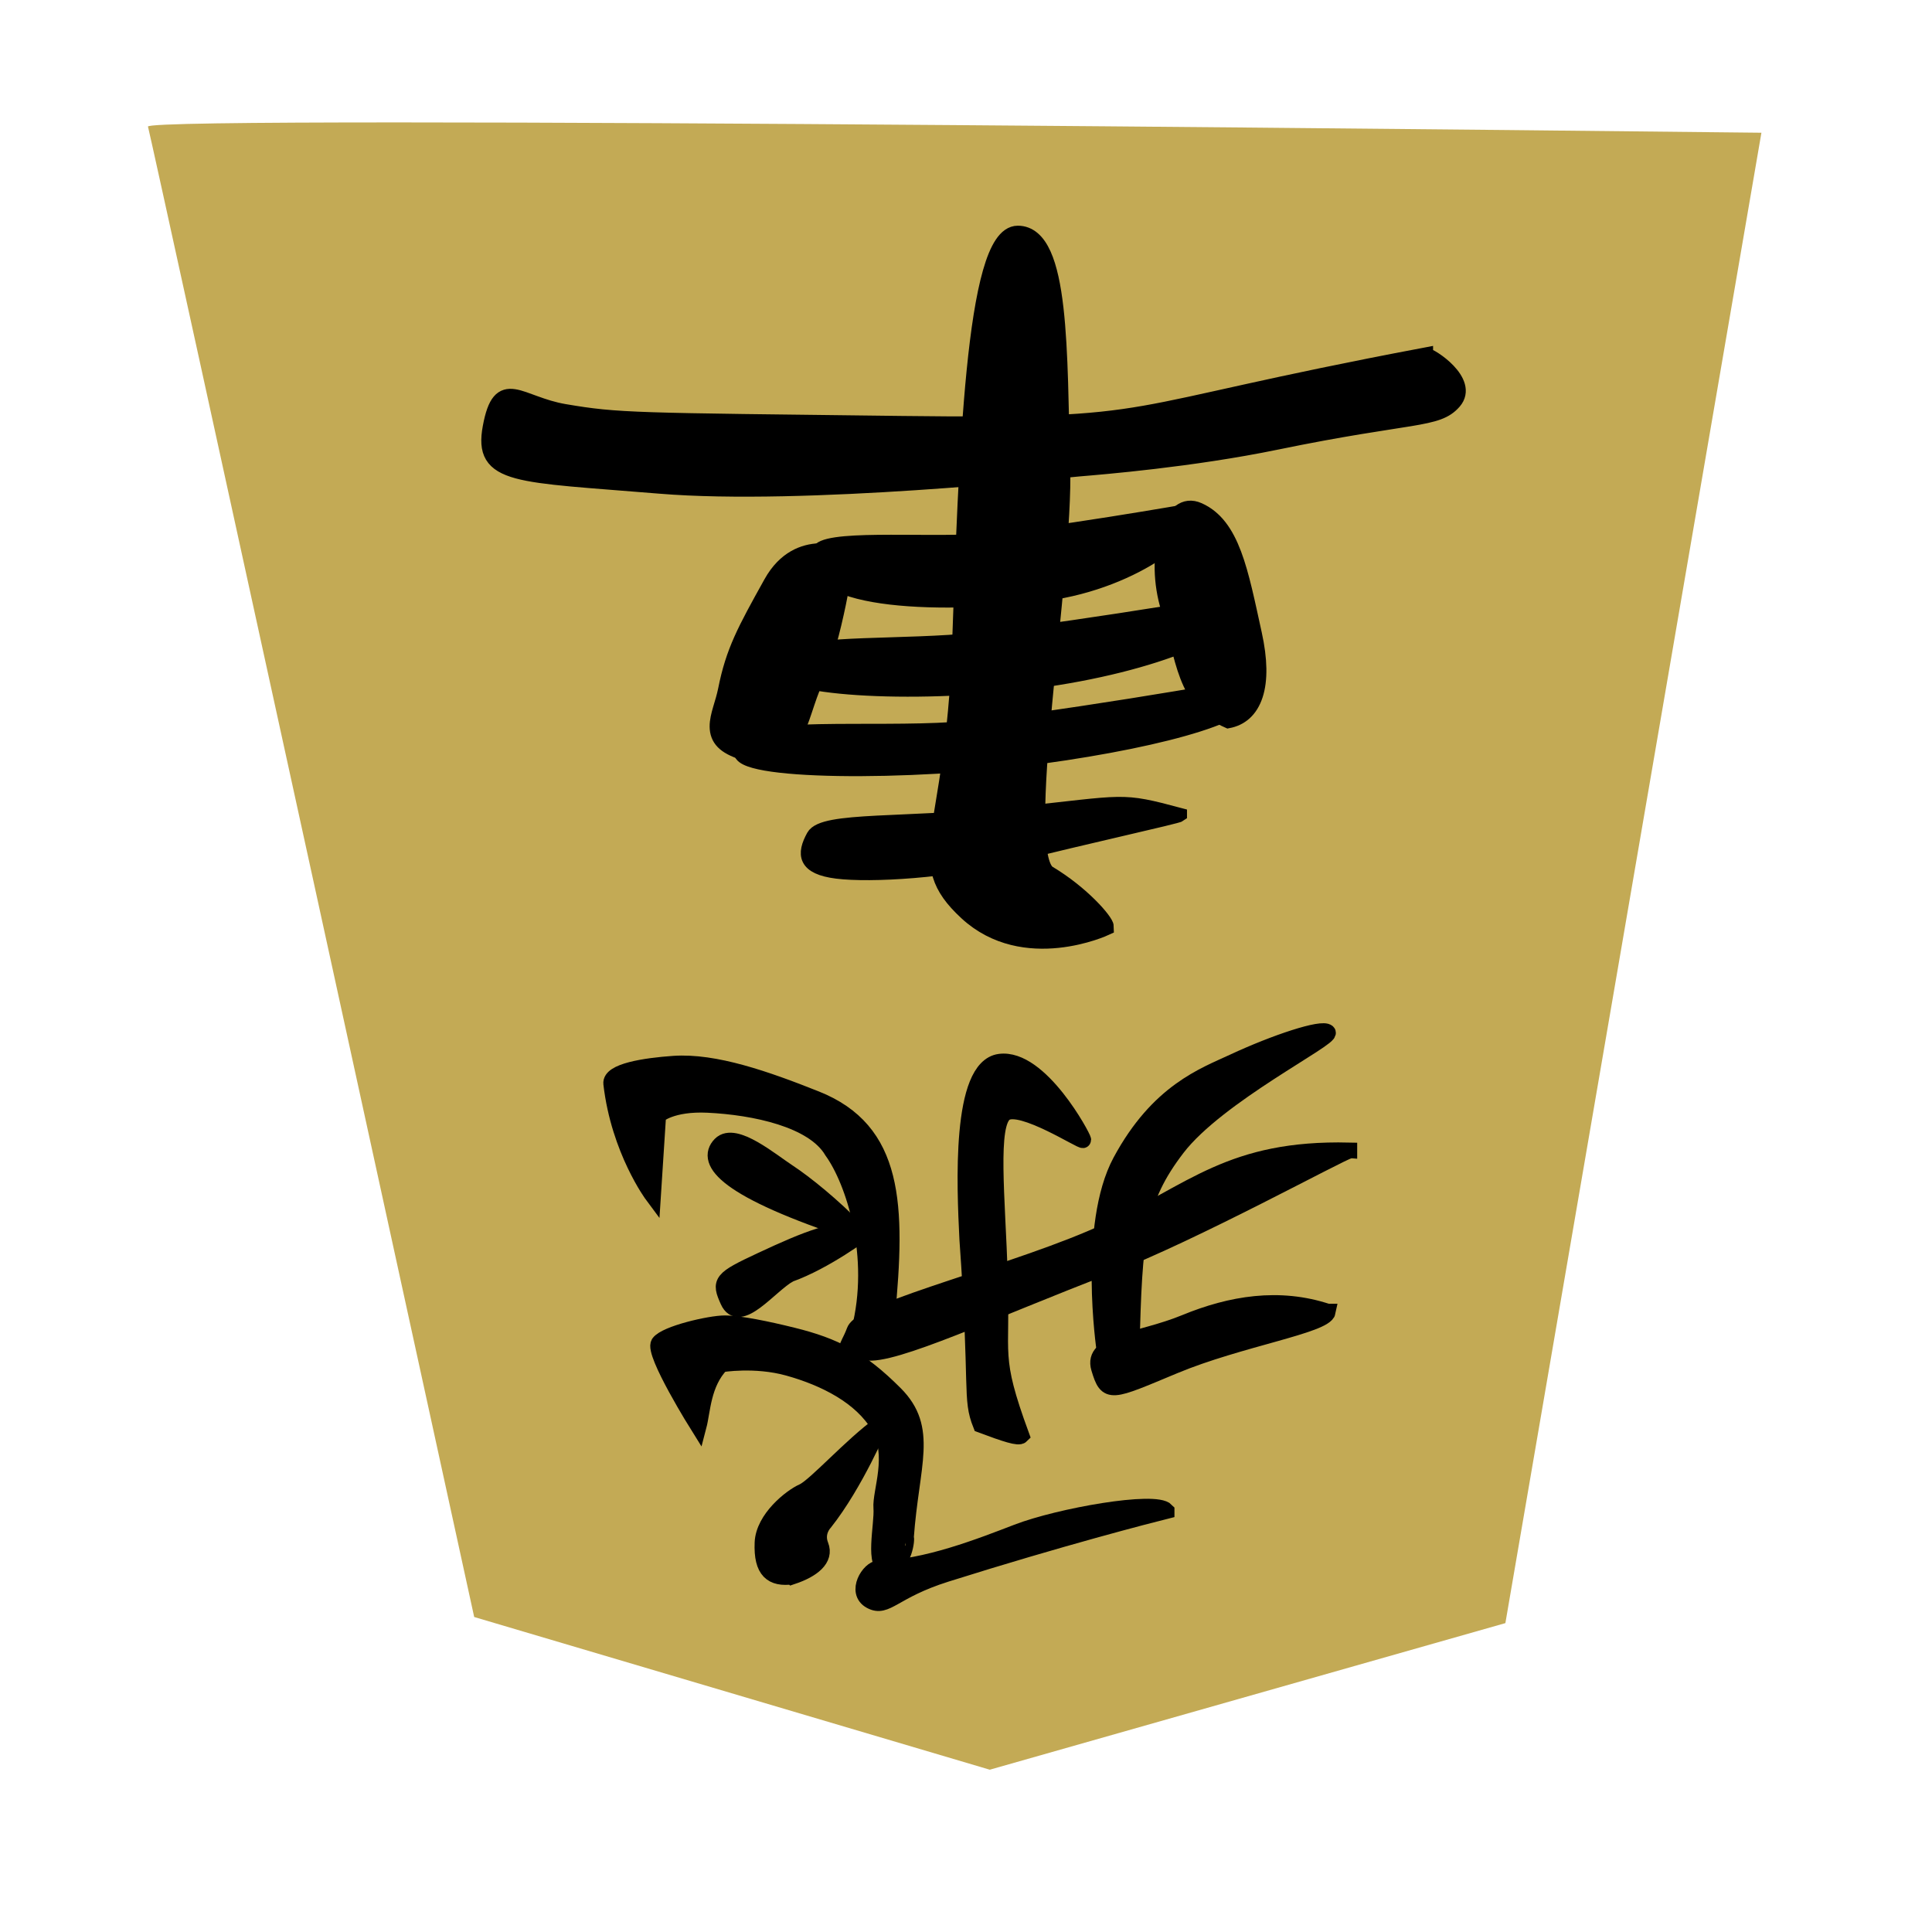
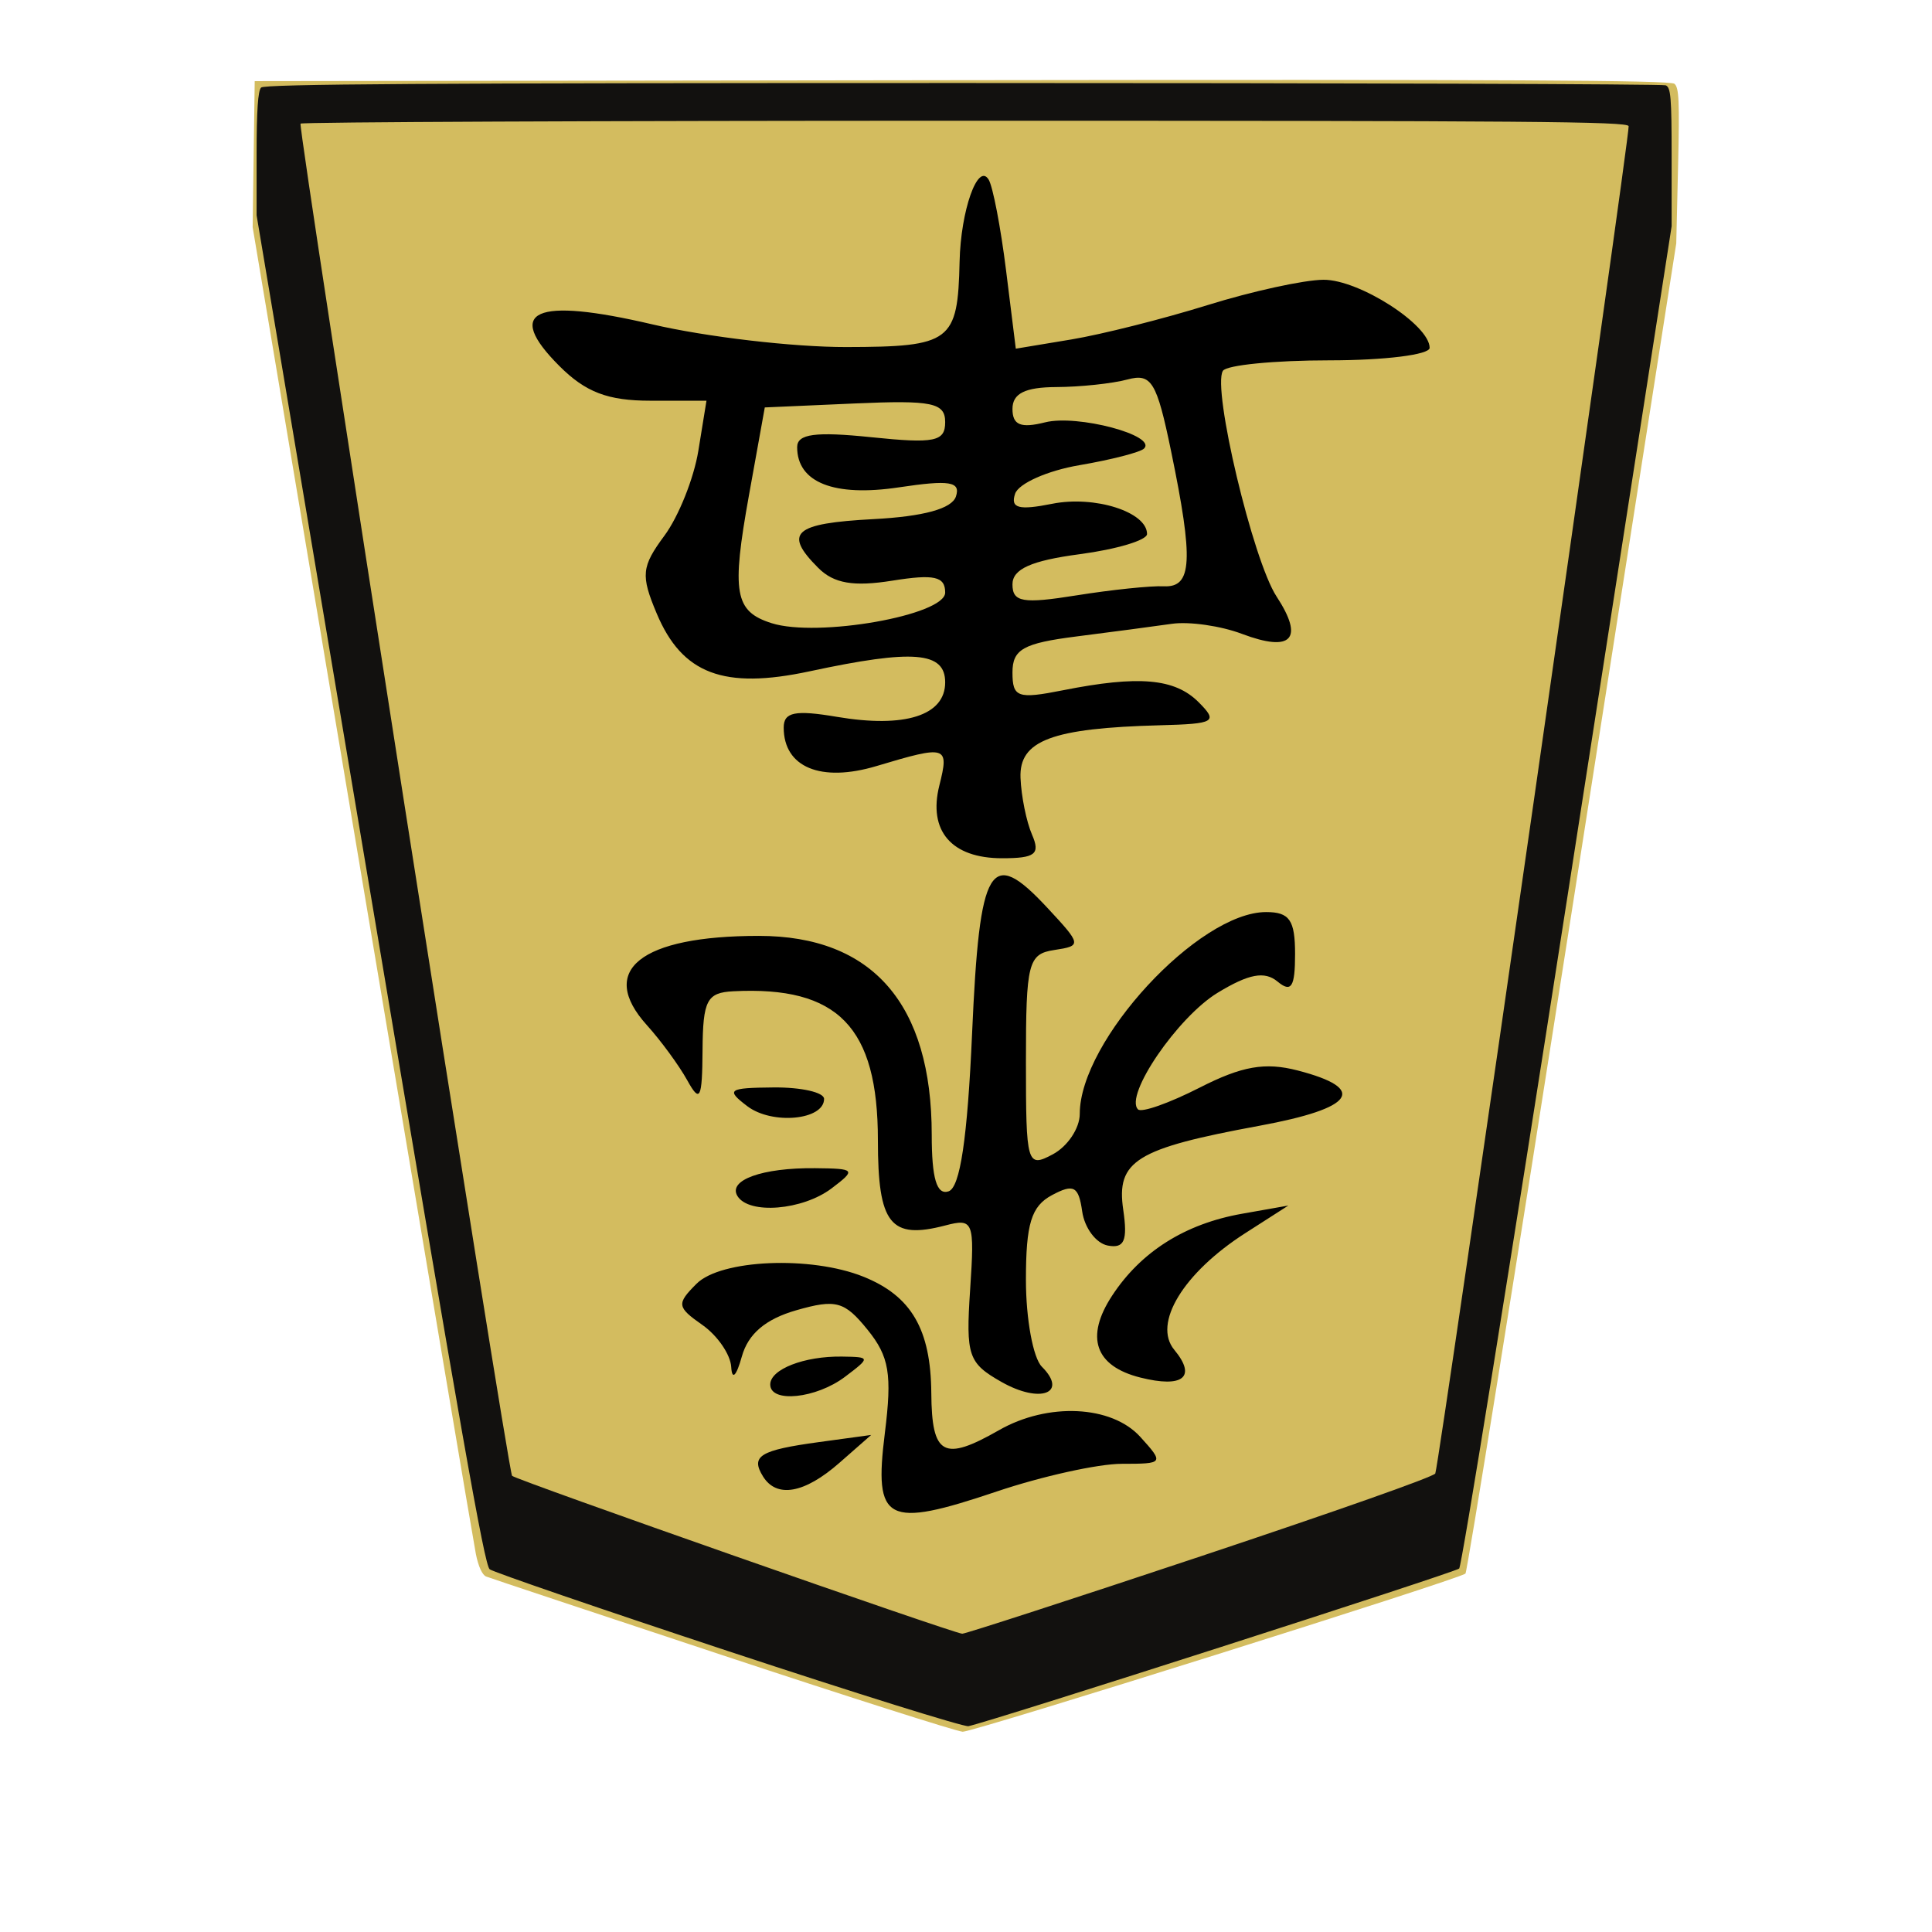
- <svg xmlns="http://www.w3.org/2000/svg" version="1.1" width="128" height="128" id="svg2">
-   <defs id="defs4" />
-   <g id="layer1" transform="matrix(-1,0,0,-1,126.5034,125.3586)">
-     <g id="g10964">
-       <path d="m 9.805,116.565 c 0,0 107.126,1.214 106.894,0.405 C 116.466,116.16 95.087,18.228 95.087,18.228 L 60.928,8.111 26.768,17.823 9.805,116.565 z" id="path2800" style="fill:#c3aa55;fill-opacity:1;fill-rule:evenodd;stroke:none" />
-       <path d="m 32.079,101.813 c 21.228,-4.007 16.811,-4.747 34.663,-4.533 17.851,0.214 18.77,0.181 22.359,0.79 3.038,0.515 4.254,2.459 4.901,-1.014 0.617,-3.311 -1.662,-3.093 -11.198,-3.884 -9.536,-0.791 -26.367,1.022 -27.814,1.144 -1.447,0.122 -7.414,0.605 -13.042,1.763 -9.048,1.862 -10.649,1.4 -11.76,2.682 -1.128,1.301 1.53,3.04 1.891,3.051 z" id="path1372" style="fill:#000000;fill-opacity:1;fill-rule:evenodd;stroke:#000000;stroke-width:1.041px;stroke-linecap:butt;stroke-linejoin:miter;stroke-opacity:1" />
-       <path d="m 53.284,63.946 c 0,0 5.343,-2.494 9.128,0.997 3.785,3.491 0.891,4.987 0.445,17.455 -0.445,12.468 -0.891,27.429 -3.785,27.429 -2.894,0 -2.672,-7.979 -2.894,-15.294 -0.223,-7.314 3.117,-25.766 0.891,-27.096 -2.226,-1.33 -3.785,-3.158 -3.785,-3.491 z" id="path2100" style="fill:#000000;fill-opacity:1;fill-rule:evenodd;stroke:#000000;stroke-width:1.157px;stroke-linecap:butt;stroke-linejoin:miter;stroke-opacity:1" />
-       <g transform="matrix(0.901386,0.03688791,-0.04212903,1.15275,9.903787,-13.48342)" id="g1333">
-         <path d="m 42.717,77.813 c -1.928,0.347 -2.607,1.956 -1.669,4.795 1.195,3.619 1.882,6.117 4.36,6.898 2.26,0.712 3.24,-2.627 1.965,-5.467 -1.275,-2.84 -1.335,-5.215 -4.656,-6.226 z" id="path2828" style="fill:#000000;fill-opacity:1;fill-rule:evenodd;stroke:#000000;stroke-width:1.187px;stroke-linecap:butt;stroke-linejoin:miter;stroke-opacity:1" />
-         <path d="m 78.254,74.779 c -4.256,-0.803 -3.967,1.995 -5.229,4.322 -1.262,2.327 -1.913,7.051 -1.913,7.051 0,0 3.702,1.13 5.573,-1.748 1.819,-2.797 2.58,-3.99 3.034,-6.191 0.336,-1.627 1.527,-2.797 -1.466,-3.434 z" id="path3556" style="fill:#000000;fill-opacity:1;fill-rule:evenodd;stroke:#000000;stroke-width:1.041px;stroke-linecap:butt;stroke-linejoin:miter;stroke-opacity:1" />
-         <path d="m 41.441,79.572 c -1.262,-1.164 5.409,-2.992 14.965,-4.322 9.556,-1.33 22.561,-1.662 22.02,-0.332 -0.541,1.33 -9.58,0.997 -15.53,1.496 -5.95,0.499 -21.456,3.158 -21.456,3.158 z" id="path4284" style="fill:#000000;fill-opacity:1;fill-rule:evenodd;stroke:#000000;stroke-width:1.041px;stroke-linecap:butt;stroke-linejoin:miter;stroke-opacity:1" />
-         <path d="m 42.834,84.371 c -1.21,-1.081 5.068,-3.603 14.229,-4.839 9.161,-1.236 19.118,-0.957 18.599,0.279 -0.519,1.236 -6.555,1.162 -12.259,1.625 -5.704,0.463 -20.57,2.935 -20.57,2.935 z" id="path5012" style="fill:#000000;fill-opacity:1;fill-rule:evenodd;stroke:#000000;stroke-width:0.983px;stroke-linecap:butt;stroke-linejoin:miter;stroke-opacity:1" />
-         <path d="m 45.843,89.694 c -0.914,-0.836 3.68,-4.266 10.597,-5.222 6.917,-0.956 17.802,-1.195 16.94,1.877 -0.279,0.995 -7.7,0.717 -12.007,1.075 -4.307,0.358 -15.53,2.27 -15.53,2.27 z" id="path5014" style="fill:#000000;fill-opacity:1;fill-rule:evenodd;stroke:#000000;stroke-width:0.751px;stroke-linecap:butt;stroke-linejoin:miter;stroke-opacity:1" />
+ <svg xmlns="http://www.w3.org/2000/svg" id="svg3585" version="1.1" width="512" height="512">
+   <defs id="defs3589" />
+   <g id="g3595">
+     <g id="g3501">
+       <path id="path3599" d="m 191.5,438.66 c -33.55,-11.108 -61.75,-20.497 -62.666,-20.864 -1.034,-0.415 -2.068,-2.685 -2.726,-5.982 -0.583,-2.923 -14.131,-83.23 -30.106,-178.46 L 66.956,60.207 67.228,40.853 67.5,21.5 254.894,21.247 c 145.131,-0.196 187.722,0.019 188.848,0.954 1.215,1.008 1.374,4.579 0.968,21.753 L 444.225,64.5 416.724,240.338 c -15.125,96.711 -27.888,176.217 -28.362,176.68 -1.45,1.415 -130.433,41.987 -133.238,41.91 -1.443,-0.04 -30.074,-9.16 -63.624,-20.268 z" style="fill:#d3bc5f" />
+       <g transform="matrix(-1.013074,0,0,-1.013074,983.1699,499.2008)" id="g3447">
+         <path style="fill:#000000" d="m 711.868,445.788 c -1.109,-1.808 -3.162,-12.501 -4.563,-23.764 l -2.547,-20.477 -14.526,2.412 c -7.989,1.327 -24.03,5.373 -35.647,8.991 -11.617,3.618 -25.264,6.599 -30.327,6.624 -9.306,0.046 -27.756,-11.794 -27.756,-17.811 0,-1.796 11.787,-3.265 26.194,-3.265 14.407,0 26.959,-1.237 27.893,-2.75 2.844,-4.602 -7.856,-49.586 -14.04,-59.025 -7.29,-11.126 -3.985,-14.698 9.05,-9.778 5.558,2.098 13.814,3.281 18.347,2.629 4.533,-0.652 15.766,-2.141 24.962,-3.309 13.878,-1.762 16.721,-3.362 16.721,-9.409 0,-6.537 -1.355,-7.016 -13.201,-4.666 -19.851,3.939 -29.258,3.114 -35.484,-3.111 -5.156,-5.156 -4.312,-5.662 10.088,-6.044 28.305,-0.75 36.878,-3.98 36.494,-13.747 -0.188,-4.795 -1.546,-11.49 -3.017,-14.878 -2.209,-5.088 -0.846,-6.16 7.832,-6.16 13.233,0 19.4,7.146 16.419,19.025 -2.614,10.414 -1.982,10.61 16.431,5.093 14.559,-4.362 24.282,-0.332 24.282,10.065 0,4.059 -2.97,4.657 -13.932,2.805 -17.775,-3.003 -28.31,0.351 -28.31,9.013 0,8.045 8.295,8.725 35.437,2.904 22.5,-4.825 33.366,-0.718 40.03,15.131 4.208,10.007 3.987,12.218 -2.028,20.355 -3.712,5.021 -7.705,15.016 -8.872,22.213 l -2.123,13.084 14.701,0 c 11.105,0 16.921,2.219 23.774,9.073 14.535,14.535 6.551,18.115 -24.305,10.899 -14.064,-3.289 -36.886,-5.96 -50.716,-5.936 -27.441,0.049 -29.201,1.374 -29.666,22.334 -0.297,13.379 -4.782,26.065 -7.594,21.48 z m -17.68,-54.282 c 8.146,-0.035 11.441,-1.679 11.441,-5.71 0,-4.238 -2.151,-5.122 -8.556,-3.514 -8.423,2.114 -29.297,-3.426 -25.86,-6.864 0.969,-0.969 8.589,-2.928 16.933,-4.352 8.344,-1.424 15.903,-4.788 16.799,-7.474 1.259,-3.778 -0.937,-4.371 -9.692,-2.62 -11.134,2.227 -24.825,-2.134 -24.825,-7.906 0,-1.619 7.92,-3.994 17.601,-5.278 12.705,-1.685 17.601,-3.881 17.601,-7.894 0,-4.66 -2.703,-5.126 -16.721,-2.882 -9.197,1.472 -19.493,2.542 -22.881,2.379 -7.425,-0.359 -7.804,6.723 -1.891,35.35 3.759,18.2 5.125,20.438 11.441,18.741 3.945,-1.06 12.32,-1.948 18.613,-1.975 z m 80.355,-28.198 c 4.629,-25.67 3.78,-30.493 -5.911,-33.569 -12.021,-3.815 -45.401,2.075 -45.401,8.011 0,4.224 2.858,4.868 13.828,3.113 10.143,-1.622 15.303,-0.737 19.361,3.322 9.213,9.213 6.437,11.671 -14.43,12.775 -13.126,0.694 -20.514,2.723 -21.57,5.923 -1.289,3.903 1.662,4.377 14.903,2.392 16.993,-2.548 26.631,1.259 26.631,10.519 0,3.465 -4.761,4.104 -19.361,2.597 -16.601,-1.713 -19.361,-1.152 -19.361,3.935 0,5.078 3.402,5.784 23.594,4.893 l 23.594,-1.041 z M 696.531,255.317 c -9.009,-9.683 -9.058,-9.977 -1.839,-11.072 6.827,-1.035 7.416,-3.354 7.416,-29.166 0,-26.95 -0.274,-27.894 -7.04,-24.273 -3.872,2.072 -7.04,6.827 -7.04,10.565 0,19.151 -31.066,52.799 -48.748,52.799 -6.137,0 -7.576,-2.088 -7.576,-10.992 0,-8.633 0.984,-10.175 4.587,-7.185 3.376,2.802 7.511,2.028 15.67,-2.934 10.467,-6.366 24.464,-26.868 20.826,-30.506 -0.923,-0.923 -8.185,1.641 -16.138,5.698 -11.052,5.638 -17.091,6.695 -25.623,4.484 -18.449,-4.781 -14.931,-9.871 9.996,-14.464 32.311,-5.954 37.512,-9.166 35.628,-22.005 -1.183,-8.06 -0.275,-10.154 4.047,-9.332 3.065,0.583 6.078,4.606 6.696,8.939 0.942,6.603 2.224,7.289 7.921,4.24 5.394,-2.887 6.796,-7.462 6.796,-22.171 0,-10.193 -1.875,-20.408 -4.166,-22.699 -6.941,-6.941 0.407,-9.737 10.526,-4.006 8.743,4.952 9.384,6.833 8.233,24.175 -1.188,17.898 -0.875,18.707 6.5,16.778 14.381,-3.761 17.63,0.351 17.63,22.314 0,29.62 10.426,40.351 37.842,38.947 6.89,-0.353 7.934,-2.352 8.027,-15.366 0.092,-12.855 0.655,-13.97 4.001,-7.92 2.142,3.872 6.891,10.358 10.553,14.414 12.965,14.356 1.681,23.361 -29.272,23.361 -29.746,0 -45.233,-17.816 -45.233,-52.036 0,-11.428 -1.305,-15.815 -4.4,-14.791 -3.031,1.003 -4.948,13.878 -6.16,41.373 -1.954,44.309 -4.703,48.901 -19.658,32.829 z m 58.38,-50.02 c 0,-5.547 13.579,-6.839 20.078,-1.91 5.7,4.323 5.021,4.807 -6.877,4.908 -7.261,0.062 -13.201,-1.287 -13.201,-2.998 z m -1.967,-23.404 c 7.593,-5.743 21.608,-6.891 24.621,-2.017 2.58,4.175 -6.493,7.436 -20.301,7.297 -10.568,-0.106 -10.795,-0.383 -4.32,-5.28 z M 644.713,170.189 c 16.218,-10.393 24.292,-23.655 18.587,-30.529 -5.909,-7.12 -2.311,-10.063 8.873,-7.256 11.88,2.982 14.499,10.571 7.392,21.417 -7.547,11.519 -19.079,18.794 -33.964,21.429 l -12.137,2.148 z m 99.957,-11.383 c -12.582,-5.031 -17.683,-13.763 -17.809,-30.485 -0.122,-16.301 -3.194,-17.98 -17.713,-9.681 -12.799,7.317 -29.466,6.523 -36.962,-1.76 -6.245,-6.901 -6.149,-7.04 4.846,-7.04 6.17,0 20.884,-3.256 32.698,-7.236 28.965,-9.757 32.2,-8.072 29.286,15.253 -1.928,15.43 -1.155,20.045 4.529,27.066 6.036,7.454 8.261,8.06 18.653,5.08 8.024,-2.301 12.576,-6.17 14.226,-12.092 1.439,-5.166 2.569,-6.283 2.777,-2.747 0.193,3.278 3.598,8.235 7.566,11.015 6.653,4.66 6.771,5.498 1.509,10.76 -6.361,6.361 -29.854,7.368 -43.607,1.869 z M 749.424,132.61 c 7.546,-5.708 19.568,-6.952 19.568,-2.025 0,3.99 -8.891,7.45 -18.769,7.305 -7.469,-0.11 -7.486,-0.223 -0.799,-5.28 z m 1.477,-22.516 c 9.145,-8.026 16.426,-9.315 19.996,-3.539 3.295,5.331 0.798,6.857 -14.669,8.97 l -13.637,1.863 z" id="path3445" />
      </g>
-       <path d="m 48.32,71.373 c 4.029,1.076 3.475,0.848 10.837,0.074 7.362,-0.773 12.804,-0.287 13.463,-1.481 0.659,-1.194 0.612,-2.093 -1.569,-2.365 -2.181,-0.272 -7.402,0.003 -11.856,1.138 -4.454,1.136 -10.702,2.495 -10.875,2.633 z" id="path5016" style="fill:#000000;fill-opacity:1;fill-rule:evenodd;stroke:#000000;stroke-width:0.916px;stroke-linecap:butt;stroke-linejoin:miter;stroke-opacity:1" />
-       <g transform="matrix(1.070988,0,0,1.071093,-4.35961,-2.330676)" id="g10952">
-         <path d="m 59.013,30.421 c 1.829,4.987 1.164,4.821 1.33,9.808 0.166,4.987 0.665,9.475 -0.332,10.14 -0.997,0.665 -4.821,-1.829 -4.821,-1.662 0,0.166 2.66,5.153 5.153,4.821 2.494,-0.332 2.161,-7.647 1.995,-10.971 C 61.673,33.247 62.171,32.748 61.506,31.086 59.958,30.509 59.179,30.255 59.013,30.421 z" id="path1481" style="fill:#000000;fill-opacity:1;fill-rule:evenodd;stroke:#000000;stroke-width:1px;stroke-linecap:butt;stroke-linejoin:miter;stroke-opacity:1" />
-         <path d="m 38.732,48.042 c 7.314,0.166 9.642,-2.494 14.961,-4.987 5.319,-2.494 15.127,-4.821 15.626,-6.151 0.499,-1.33 0.873,-1.022 -0.665,-1.33 -1.662,-0.332 -7.979,2.66 -14.961,5.319 -5.282,2.012 -14.629,7.148 -14.961,7.148 z" id="path2214" style="fill:#000000;fill-opacity:1;fill-rule:evenodd;stroke:#000000;stroke-width:1px;stroke-linecap:butt;stroke-linejoin:miter;stroke-opacity:1" />
-         <path d="m 40.062,38.068 c 2.992,0.997 5.984,0.499 8.81,-0.665 2.826,-1.164 5.818,-1.164 5.319,-2.826 -0.499,-1.662 -0.665,-1.496 -4.655,0.166 -3.99,1.662 -9.309,2.494 -9.475,3.325 z" id="path3668" style="fill:#000000;fill-opacity:1;fill-rule:evenodd;stroke:#000000;stroke-width:1px;stroke-linecap:butt;stroke-linejoin:miter;stroke-opacity:1" />
-         <path d="m 52.197,35.74 c -0.166,6.982 -0.358,9.248 -2.826,12.468 -2.504,3.266 -9.642,6.816 -9.309,7.148 0.332,0.332 3.252,-0.633 5.818,-1.829 1.816,-0.846 4.655,-1.829 6.982,-6.151 2.129,-3.955 0.997,-11.636 0.997,-11.636" id="path4396" style="fill:#000000;fill-opacity:1;fill-rule:evenodd;stroke:#000000;stroke-width:1px;stroke-linecap:butt;stroke-linejoin:miter;stroke-opacity:1" />
-         <path d="m 67.335,37.735 c -0.675,6.982 -0.52,11.547 4.384,13.498 3.078,1.225 6.252,2.343 8.794,2.167 1.805,-0.125 3.935,-0.466 3.848,-1.216 -0.48,-4.123 -2.553,-6.906 -2.553,-6.906 0,0 -0.32,4.953 -0.32,4.953 0,0 -0.82,0.767 -3.085,0.659 -2.886,-0.138 -6.545,-0.904 -7.697,-2.869 -1.346,-1.862 -2.864,-6.546 -1.682,-11.118 l -1.688,0.831 z" id="path5130" style="fill:#000000;fill-opacity:1;fill-rule:evenodd;stroke:#000000;stroke-width:1.008px;stroke-linecap:butt;stroke-linejoin:miter;stroke-opacity:1" />
-         <path d="m 66.161,24.104 c -0.332,4.571 -1.496,6.732 0.665,8.894 2.161,2.161 3.72,2.957 6.322,3.602 1.562,0.387 3.292,0.747 4.206,0.747 0.914,0 3.654,-0.632 4.069,-1.214 0.416,-0.582 -2.44,-5.144 -2.44,-5.144 -0.254,0.967 -0.256,2.635 -1.409,3.843 0,0 -2.078,0.355 -4.149,-0.221 -2.284,-0.635 -4.528,-1.782 -5.602,-3.607 -1.066,-1.812 -0.083,-4.073 -0.166,-5.07 -0.083,-0.997 0.582,-3.74 -0.416,-3.657 -0.997,0.083 -1.164,1.829 -1.081,1.829 z" id="path5860" style="fill:#000000;fill-opacity:1;fill-rule:evenodd;stroke:#000000;stroke-width:1px;stroke-linecap:butt;stroke-linejoin:miter;stroke-opacity:1" />
-         <path d="m 50.036,25.766 c 0.674,0.725 6.625,-0.33 9.226,-1.33 2.161,-0.831 5.735,-2.244 8.561,-2.244 0.588,0 1.501,-1.457 0.499,-1.995 -0.983,-0.527 -1.366,0.626 -4.655,1.662 -7.147,2.252 -12.634,3.657 -13.631,3.906 z" id="path6588" style="fill:#000000;fill-opacity:1;fill-rule:evenodd;stroke:#000000;stroke-width:1px;stroke-linecap:butt;stroke-linejoin:miter;stroke-opacity:1" />
-         <path d="m 73.176,21.71 c -1.247,0.416 -2.078,1.081 -1.745,1.912 0.332,0.831 -0.249,1.413 -0.249,1.413 -1.912,2.41 -3.441,6.051 -3.441,6.051 1.745,-1.247 4.023,-3.806 4.771,-4.139 0.748,-0.332 2.433,-1.67 2.494,-3.158 0.071,-1.752 -0.582,-2.244 -1.829,-2.078 z" id="path8042" style="fill:#000000;fill-opacity:1;fill-rule:evenodd;stroke:#000000;stroke-width:1px;stroke-linecap:butt;stroke-linejoin:miter;stroke-opacity:1" />
-         <path d="m 73.376,40.413 c -2.239,0.793 -4.699,2.655 -4.699,2.655 1.78,0.215 3.537,-0.49 6.407,-1.83 2.52,-1.176 2.569,-1.302 2.041,-2.484 -0.679,-1.519 -2.511,0.954 -3.749,1.658 z" id="path8770" style="fill:#000000;fill-opacity:1;fill-rule:evenodd;stroke:#000000;stroke-width:1.037px;stroke-linecap:butt;stroke-linejoin:miter;stroke-opacity:1" />
-         <path d="m 69.262,43.06 c 8.079,2.641 9.246,4.341 8.299,5.306 -0.811,0.827 -3.015,-1.02 -4.093,-1.727 -1.025,-0.673 -2.786,-2.092 -4.206,-3.578 z" id="path9498" style="fill:#000000;fill-opacity:1;fill-rule:evenodd;stroke:#000000;stroke-width:1.152px;stroke-linecap:butt;stroke-linejoin:miter;stroke-opacity:1" />
-       </g>
+       <path id="path3597" d="m 193,437.572 c -33.825,-11.179 -62.279,-20.944 -63.232,-21.699 -1.397,-1.108 -7.527,-35.88 -31.75,-180.098 L 68,57.05 68,40.725 C 68,29.361 68.365,24.035 69.2,23.2 70.125,22.275 112.782,22 255.118,22 c 101.595,0 185.43,0.273 186.3,0.607 C 442.781,23.13 443,25.755 443,41.58 l 0,18.366 -27.552,177.277 c -15.571,100.187 -28.073,177.791 -28.75,178.459 -1.029,1.016 -124.107,40.549 -130.05,41.773 C 255.466,457.699 226.825,448.751 193,437.572 z m 125.164,-25.126 c 36.411,-12.137 61.885,-21.13 62.203,-21.959 1.133,-2.954 51.756,-355.722 51.24,-357.068 C 431.14,32.201 406.138,32 255.59,32 159.081,32 79.906,32.343 79.647,32.763 c -0.738,1.194 54.966,357.25 56.062,358.346 1.118,1.118 117.01,41.768 119.292,41.843 0.825,0.027 29.249,-9.201 63.164,-20.506 z" style="fill:#12110f" />
    </g>
  </g>
</svg>
